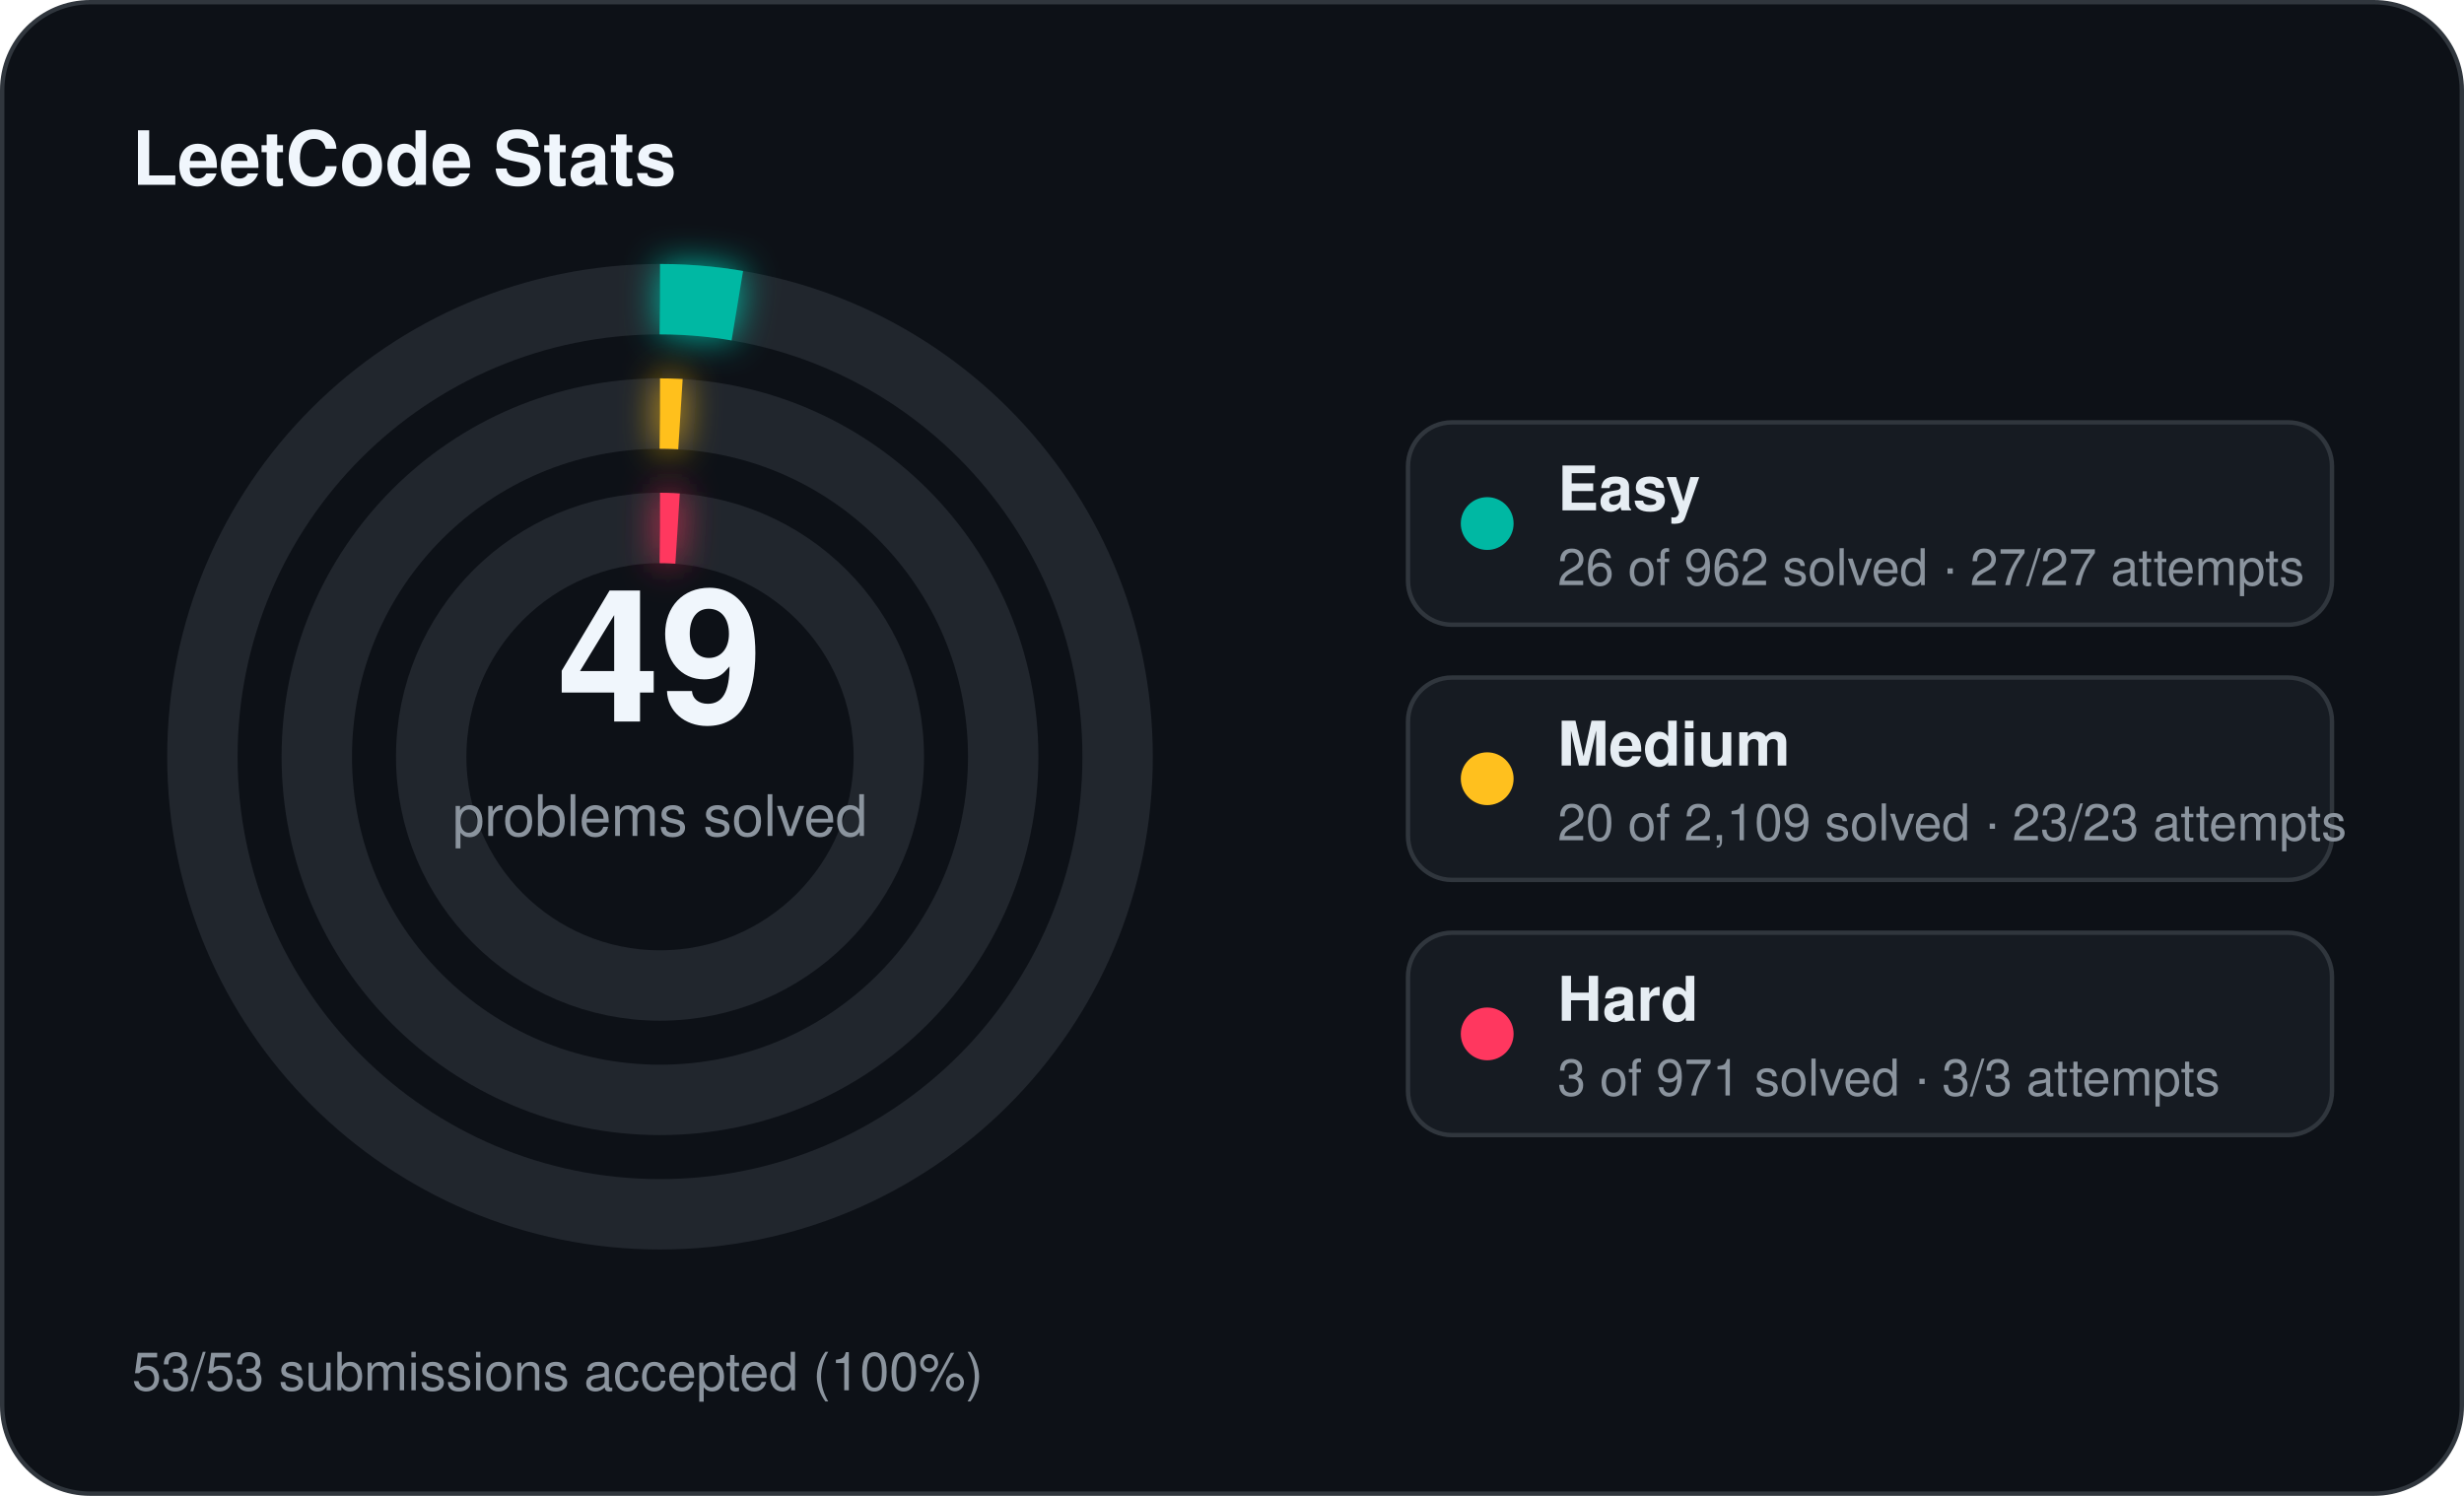
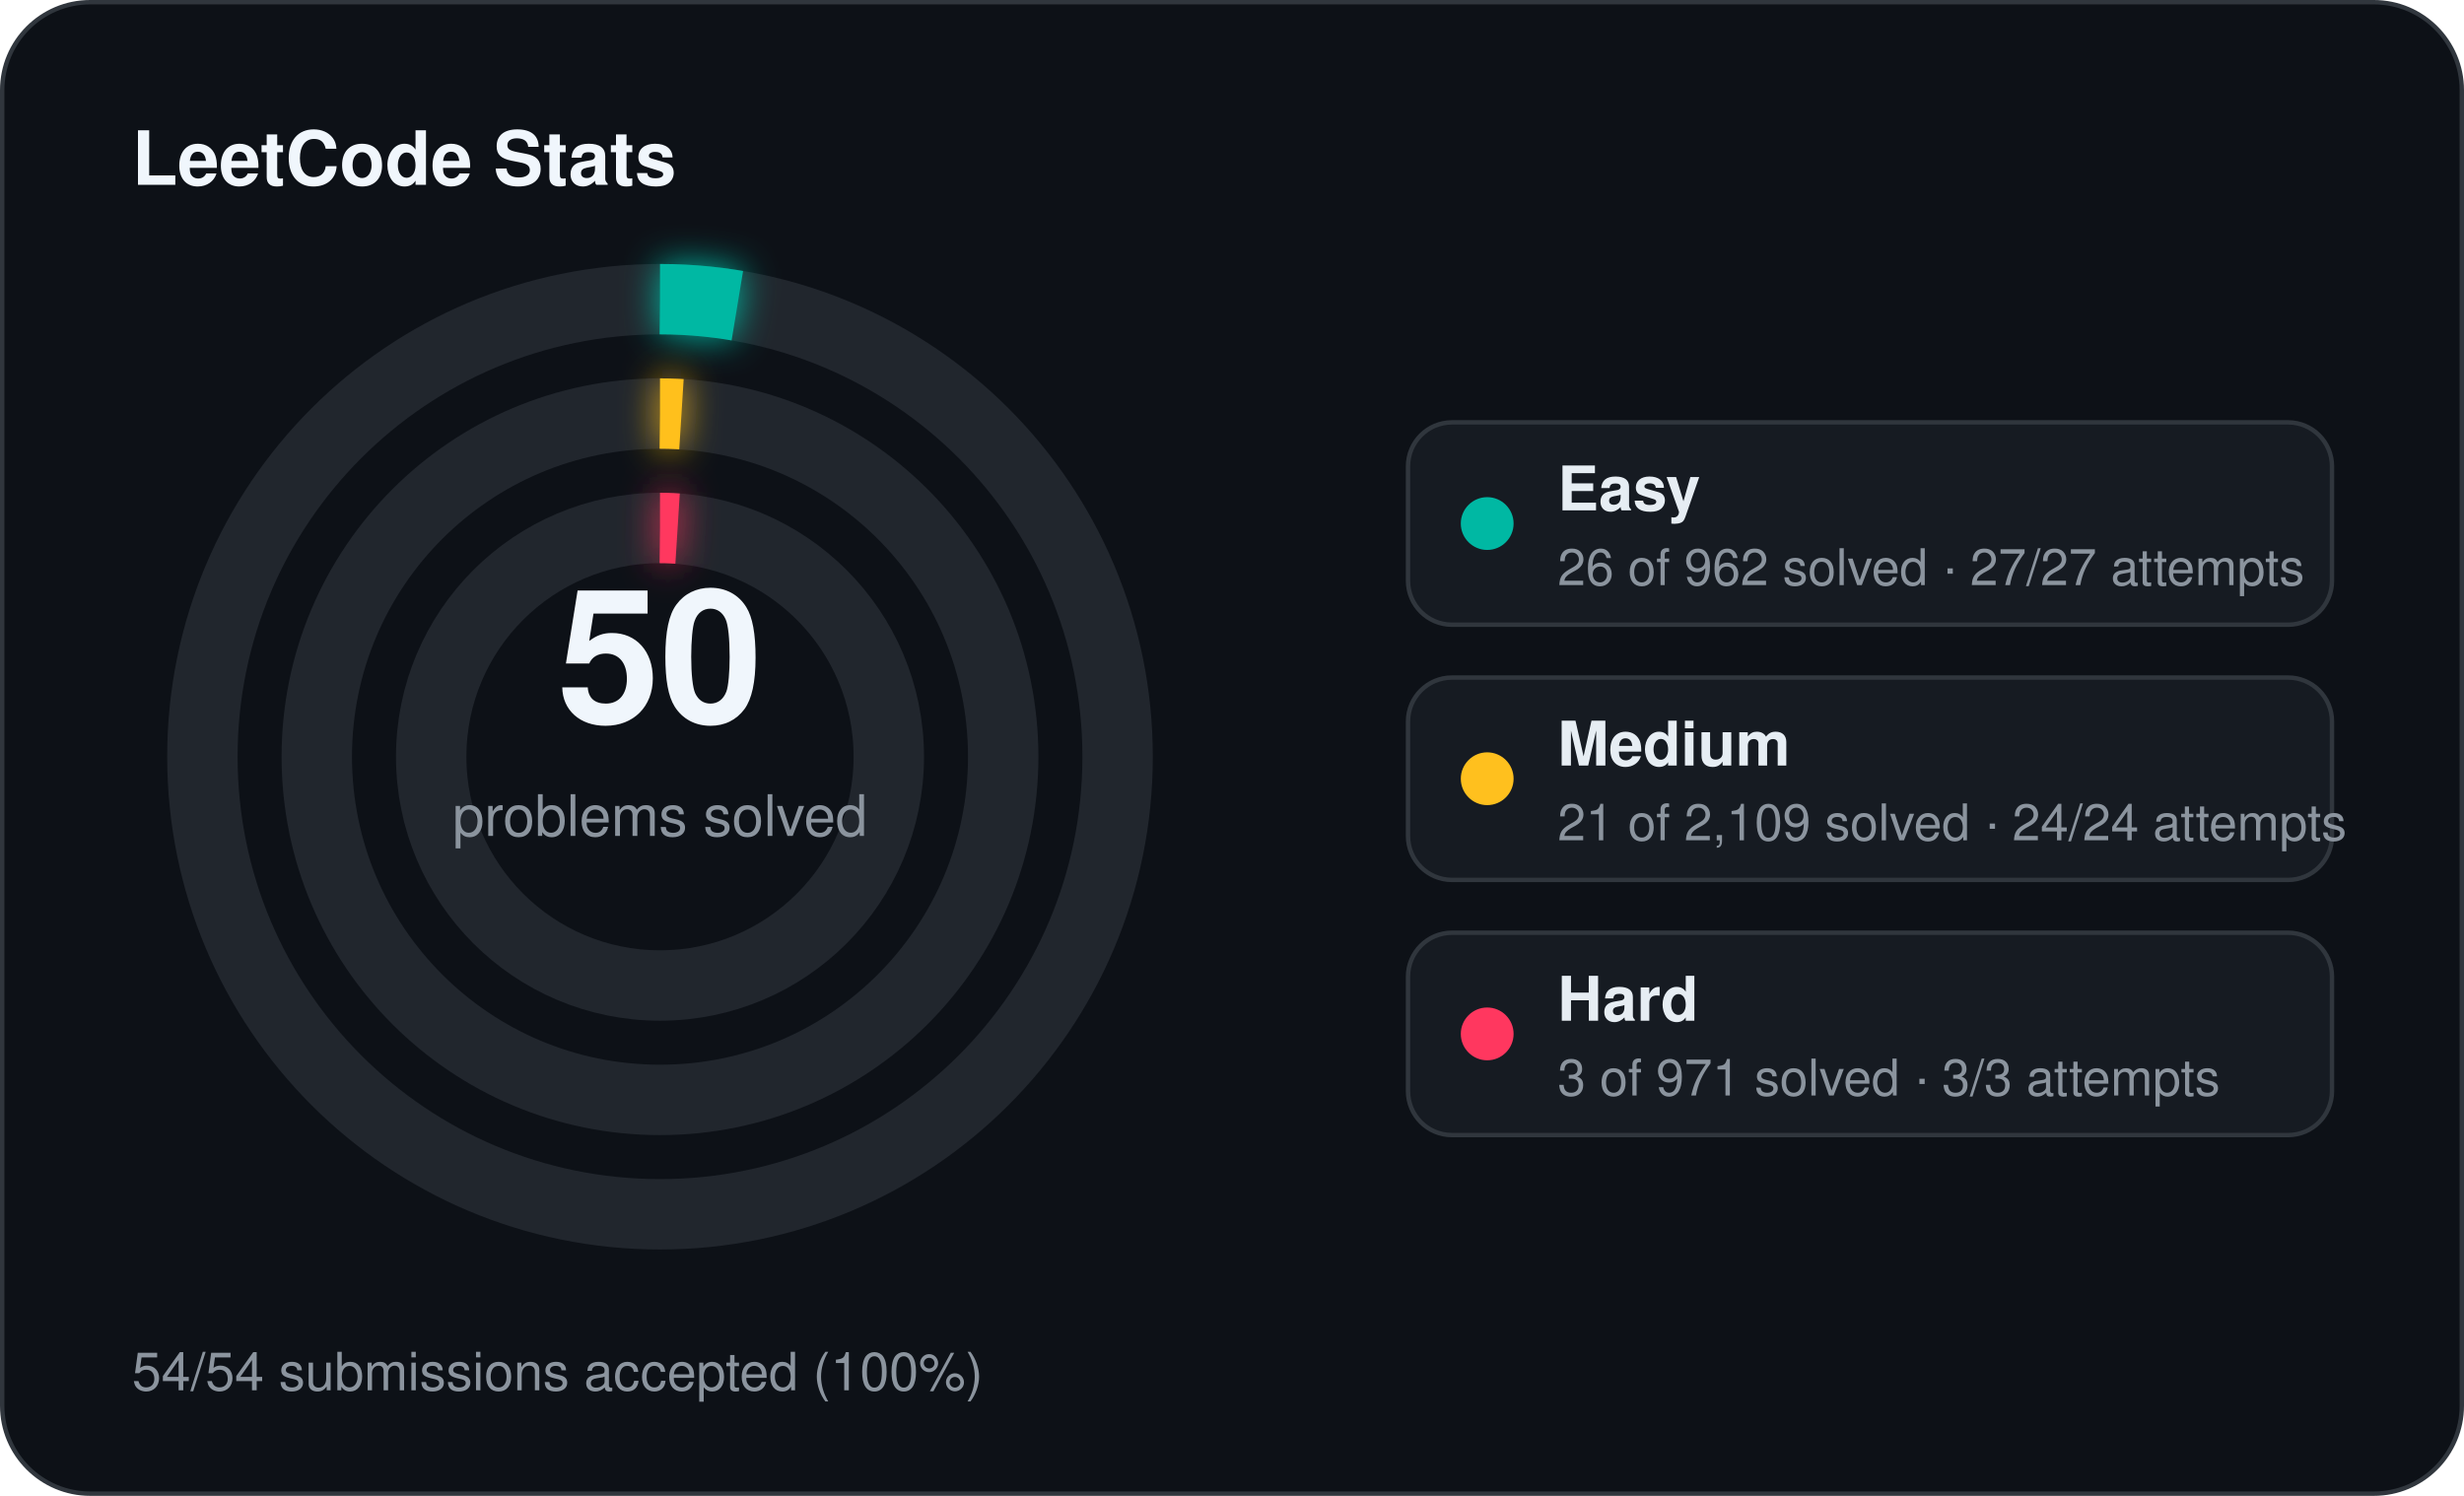
<svg xmlns="http://www.w3.org/2000/svg" width="560" height="340" viewBox="0 0 560 340">
  <defs>
    <filter id="stats-glow" x="-60%" y="-60%" width="220%" height="220%">
      <feGaussianBlur stdDeviation="4" result="blur" />
      <feMerge>
        <feMergeNode in="blur" />
        <feMergeNode in="SourceGraphic" />
      </feMerge>
    </filter>
  </defs>
  <rect x="0.5" y="0.5" width="559" height="339" rx="20" fill="#0d1117" stroke="#30363d" stroke-width="1" />
  <text x="30" y="42" fill="#f0f6fc" font-family="Segoe UI, Helvetica, Arial, sans-serif" font-size="17" font-weight="700">LeetCode Stats</text>
  <circle cx="150" cy="172" r="104" fill="none" stroke="#21262d" stroke-width="16" />
  <circle cx="150" cy="172" r="104" fill="none" stroke="#00b8a3" stroke-width="16" stroke-linecap="butt" stroke-dasharray="17.66 653.45" transform="rotate(-90 150 172)" filter="url(#stats-glow)" />
  <circle cx="150" cy="172" r="78" fill="none" stroke="#21262d" stroke-width="16" />
-   <circle cx="150" cy="172" r="78" fill="none" stroke="#ffc01e" stroke-width="16" stroke-linecap="butt" stroke-dasharray="4.65 490.09" transform="rotate(-90 150 172)" filter="url(#stats-glow)" />
+   <circle cx="150" cy="172" r="78" fill="none" stroke="#ffc01e" stroke-width="16" stroke-linecap="butt" stroke-dasharray="4.88 490.09" transform="rotate(-90 150 172)" filter="url(#stats-glow)" />
  <circle cx="150" cy="172" r="52" fill="none" stroke="#21262d" stroke-width="16" />
  <circle cx="150" cy="172" r="52" fill="none" stroke="#ff375f" stroke-width="16" stroke-linecap="butt" stroke-dasharray="4.00 326.73" transform="rotate(-90 150 172)" filter="url(#stats-glow)" />
-   <text x="150" y="164" text-anchor="middle" fill="#f0f6fc" font-family="Segoe UI, Helvetica, Arial, sans-serif" font-size="42" font-weight="700">49</text>
+   <text x="150" y="164" text-anchor="middle" fill="#f0f6fc" font-family="Segoe UI, Helvetica, Arial, sans-serif" font-size="42" font-weight="700">50</text>
  <text x="150" y="190" text-anchor="middle" fill="#8b949e" font-family="Segoe UI, Helvetica, Arial, sans-serif" font-size="13">problems solved</text>
  <rect x="320" y="96" width="210" height="46" rx="10" fill="#161b22" stroke="#30363d" stroke-width="1" />
  <circle cx="338" cy="119" r="6" fill="#00b8a3" />
  <text x="354" y="116" fill="#e6edf3" font-family="Segoe UI, Helvetica, Arial, sans-serif" font-size="14" font-weight="600">Easy</text>
  <text x="354" y="133" fill="#8b949e" font-family="Segoe UI, Helvetica, Arial, sans-serif" font-size="11.5">26 of 962 solved · 27/27 attempts</text>
  <rect x="320" y="154" width="210" height="46" rx="10" fill="#161b22" stroke="#30363d" stroke-width="1" />
  <circle cx="338" cy="177" r="6" fill="#ffc01e" />
  <text x="354" y="174" fill="#e6edf3" font-family="Segoe UI, Helvetica, Arial, sans-serif" font-size="14" font-weight="600">Medium</text>
-   <text x="354" y="191" fill="#8b949e" font-family="Segoe UI, Helvetica, Arial, sans-serif" font-size="11.5">20 of 2,109 solved · 23/23 attempts</text>
+   <text x="354" y="191" fill="#8b949e" font-family="Segoe UI, Helvetica, Arial, sans-serif" font-size="11.5">21 of 2,109 solved · 24/24 attempts</text>
  <rect x="320" y="212" width="210" height="46" rx="10" fill="#161b22" stroke="#30363d" stroke-width="1" />
  <circle cx="338" cy="235" r="6" fill="#ff375f" />
  <text x="354" y="232" fill="#e6edf3" font-family="Segoe UI, Helvetica, Arial, sans-serif" font-size="14" font-weight="600">Hard</text>
  <text x="354" y="249" fill="#8b949e" font-family="Segoe UI, Helvetica, Arial, sans-serif" font-size="11.5">3 of 971 solved · 3/3 attempts</text>
-   <text x="30" y="316" fill="#8b949e" font-family="Segoe UI, Helvetica, Arial, sans-serif" font-size="12">53/53 submissions accepted (100%)</text>
+   <text x="30" y="316" fill="#8b949e" font-family="Segoe UI, Helvetica, Arial, sans-serif" font-size="12">54/54 submissions accepted (100%)</text>
</svg>
